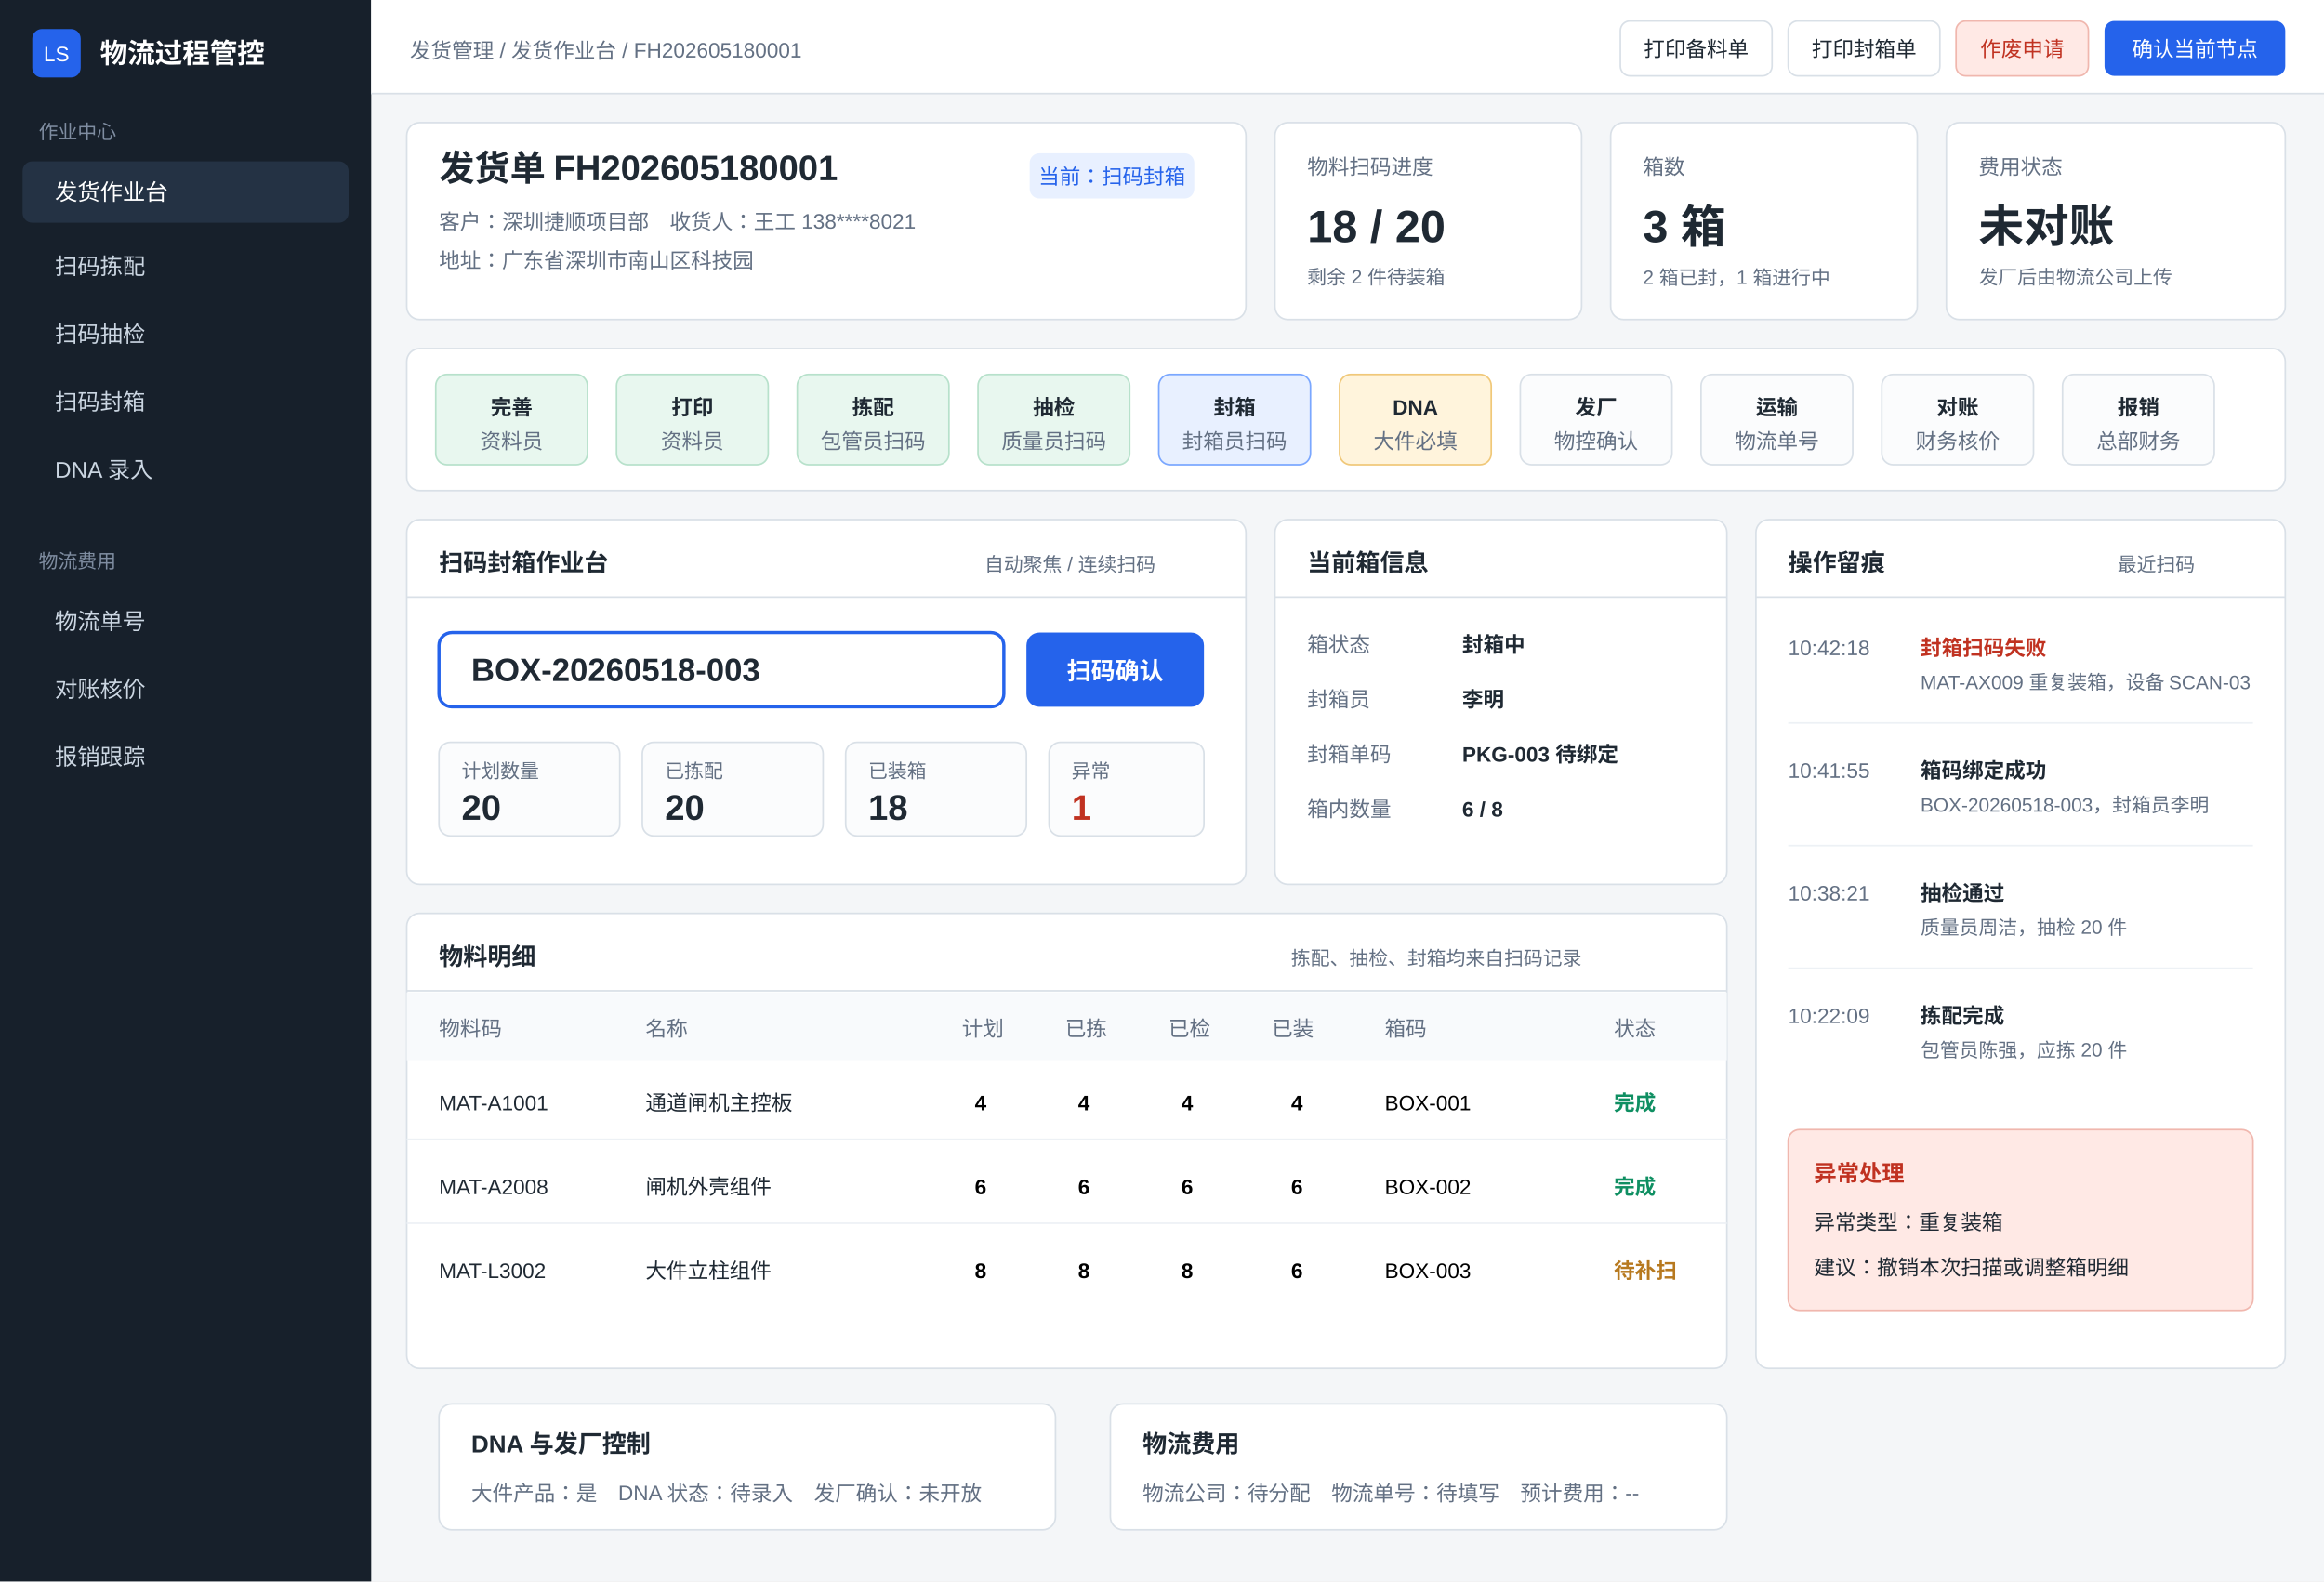
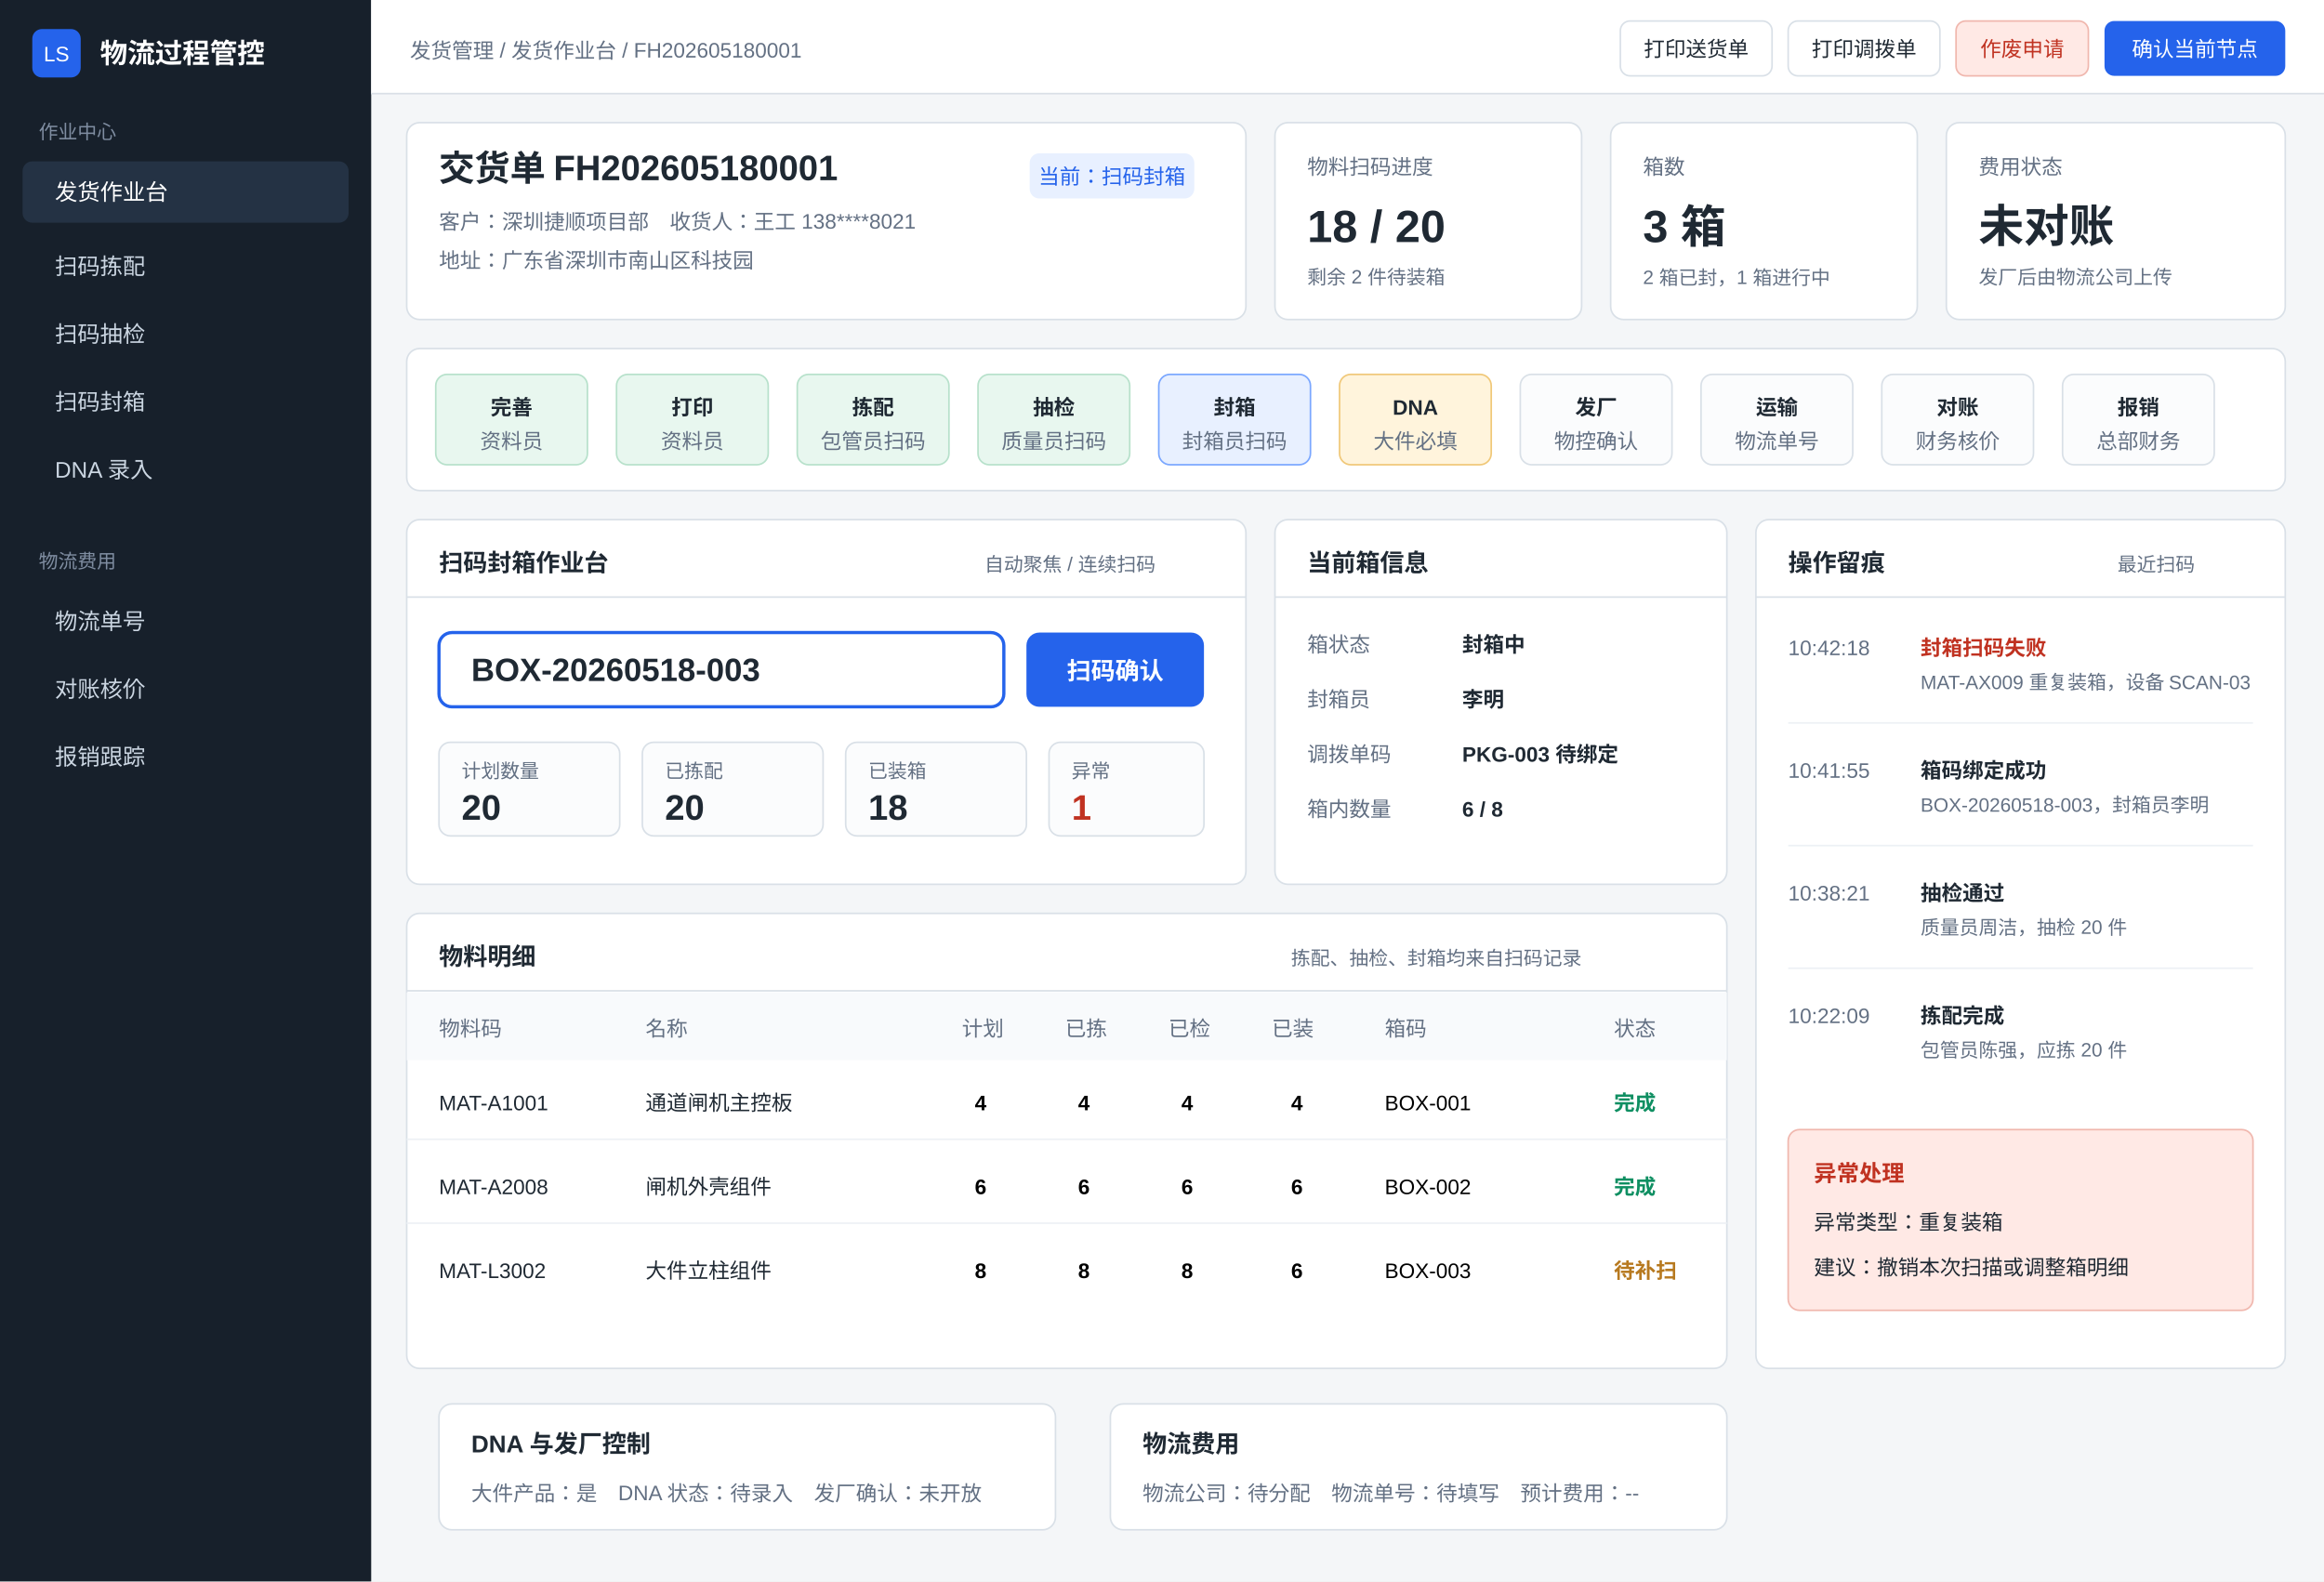
<svg xmlns="http://www.w3.org/2000/svg" width="1440" height="980" viewBox="0 0 1440 980">
  <rect width="1440" height="980" fill="#f4f6f8" />
  <rect x="0" y="0" width="230" height="980" fill="#17202b" />
  <rect x="20" y="18" width="30" height="30" rx="6" fill="#2563eb" />
  <text x="35" y="38" text-anchor="middle" font-size="13" fill="#fff" font-family="Microsoft YaHei, Arial">LS</text>
  <text x="62" y="39" font-size="17" font-weight="700" fill="#fff" font-family="Microsoft YaHei, Arial">物流过程管控</text>
  <text x="24" y="86" font-size="12" fill="#7f8da1" font-family="Microsoft YaHei, Arial">作业中心</text>
  <rect x="14" y="100" width="202" height="38" rx="6" fill="#243244" />
  <text x="34" y="124" font-size="14" fill="#fff" font-family="Microsoft YaHei, Arial">发货作业台</text>
  <text x="34" y="170" font-size="14" fill="#cbd6e2" font-family="Microsoft YaHei, Arial">扫码拣配</text>
  <text x="34" y="212" font-size="14" fill="#cbd6e2" font-family="Microsoft YaHei, Arial">扫码抽检</text>
  <text x="34" y="254" font-size="14" fill="#cbd6e2" font-family="Microsoft YaHei, Arial">扫码封箱</text>
  <text x="34" y="296" font-size="14" fill="#cbd6e2" font-family="Microsoft YaHei, Arial">DNA 录入</text>
  <text x="24" y="352" font-size="12" fill="#7f8da1" font-family="Microsoft YaHei, Arial">物流费用</text>
  <text x="34" y="390" font-size="14" fill="#cbd6e2" font-family="Microsoft YaHei, Arial">物流单号</text>
  <text x="34" y="432" font-size="14" fill="#cbd6e2" font-family="Microsoft YaHei, Arial">对账核价</text>
  <text x="34" y="474" font-size="14" fill="#cbd6e2" font-family="Microsoft YaHei, Arial">报销跟踪</text>
  <rect x="230" y="0" width="1210" height="58" fill="#fff" />
  <line x1="230" y1="58" x2="1440" y2="58" stroke="#d9e0e7" />
  <text x="254" y="36" font-size="13" fill="#637083" font-family="Microsoft YaHei, Arial">发货管理 / 发货作业台 / FH202605180001</text>
  <rect x="1004" y="13" width="94" height="34" rx="6" fill="#fff" stroke="#d9e0e7" />
-   <text x="1051" y="35" text-anchor="middle" font-size="13" fill="#1f2933" font-family="Microsoft YaHei, Arial">打印备料单</text>
+   <text x="1051" y="35" text-anchor="middle" font-size="13" fill="#1f2933" font-family="Microsoft YaHei, Arial">打印送货单</text>
  <rect x="1108" y="13" width="94" height="34" rx="6" fill="#fff" stroke="#d9e0e7" />
-   <text x="1155" y="35" text-anchor="middle" font-size="13" fill="#1f2933" font-family="Microsoft YaHei, Arial">打印封箱单</text>
+   <text x="1155" y="35" text-anchor="middle" font-size="13" fill="#1f2933" font-family="Microsoft YaHei, Arial">打印调拨单</text>
  <rect x="1212" y="13" width="82" height="34" rx="6" fill="#ffe9e5" stroke="#f0b7ae" />
  <text x="1253" y="35" text-anchor="middle" font-size="13" fill="#c03221" font-family="Microsoft YaHei, Arial">作废申请</text>
  <rect x="1304" y="13" width="112" height="34" rx="6" fill="#2563eb" />
  <text x="1360" y="35" text-anchor="middle" font-size="13" fill="#fff" font-family="Microsoft YaHei, Arial">确认当前节点</text>
  <rect x="252" y="76" width="520" height="122" rx="8" fill="#fff" stroke="#d9e0e7" />
-   <text x="272" y="112" font-size="22" font-weight="700" fill="#1f2933" font-family="Microsoft YaHei, Arial">发货单 FH202605180001</text>
+   <text x="272" y="112" font-size="22" font-weight="700" fill="#1f2933" font-family="Microsoft YaHei, Arial">交货单 FH202605180001</text>
  <text x="272" y="142" font-size="13" fill="#637083" font-family="Microsoft YaHei, Arial">客户：深圳捷顺项目部　收货人：王工 138****8021</text>
  <text x="272" y="166" font-size="13" fill="#637083" font-family="Microsoft YaHei, Arial">地址：广东省深圳市南山区科技园</text>
  <rect x="638" y="95" width="102" height="28" rx="6" fill="#e8f0ff" />
  <text x="689" y="114" text-anchor="middle" font-size="13" fill="#2563eb" font-family="Microsoft YaHei, Arial">当前：扫码封箱</text>
  <rect x="790" y="76" width="190" height="122" rx="8" fill="#fff" stroke="#d9e0e7" />
  <text x="810" y="108" font-size="13" fill="#637083" font-family="Microsoft YaHei, Arial">物料扫码进度</text>
  <text x="810" y="150" font-size="28" font-weight="700" fill="#1f2933" font-family="Microsoft YaHei, Arial">18 / 20</text>
  <text x="810" y="176" font-size="12" fill="#637083" font-family="Microsoft YaHei, Arial">剩余 2 件待装箱</text>
  <rect x="998" y="76" width="190" height="122" rx="8" fill="#fff" stroke="#d9e0e7" />
  <text x="1018" y="108" font-size="13" fill="#637083" font-family="Microsoft YaHei, Arial">箱数</text>
  <text x="1018" y="150" font-size="28" font-weight="700" fill="#1f2933" font-family="Microsoft YaHei, Arial">3 箱</text>
  <text x="1018" y="176" font-size="12" fill="#637083" font-family="Microsoft YaHei, Arial">2 箱已封，1 箱进行中</text>
  <rect x="1206" y="76" width="210" height="122" rx="8" fill="#fff" stroke="#d9e0e7" />
  <text x="1226" y="108" font-size="13" fill="#637083" font-family="Microsoft YaHei, Arial">费用状态</text>
  <text x="1226" y="150" font-size="28" font-weight="700" fill="#1f2933" font-family="Microsoft YaHei, Arial">未对账</text>
  <text x="1226" y="176" font-size="12" fill="#637083" font-family="Microsoft YaHei, Arial">发厂后由物流公司上传</text>
  <rect x="252" y="216" width="1164" height="88" rx="8" fill="#fff" stroke="#d9e0e7" />
  <g font-family="Microsoft YaHei, Arial" font-size="13">
    <rect x="270" y="232" width="94" height="56" rx="7" fill="#e8f7ef" stroke="#b7e1cb" />
    <text x="317" y="257" text-anchor="middle" font-weight="700" fill="#1f2933">完善</text>
    <text x="317" y="278" text-anchor="middle" fill="#637083">资料员</text>
    <rect x="382" y="232" width="94" height="56" rx="7" fill="#e8f7ef" stroke="#b7e1cb" />
    <text x="429" y="257" text-anchor="middle" font-weight="700" fill="#1f2933">打印</text>
    <text x="429" y="278" text-anchor="middle" fill="#637083">资料员</text>
    <rect x="494" y="232" width="94" height="56" rx="7" fill="#e8f7ef" stroke="#b7e1cb" />
    <text x="541" y="257" text-anchor="middle" font-weight="700" fill="#1f2933">拣配</text>
    <text x="541" y="278" text-anchor="middle" fill="#637083">包管员扫码</text>
    <rect x="606" y="232" width="94" height="56" rx="7" fill="#e8f7ef" stroke="#b7e1cb" />
    <text x="653" y="257" text-anchor="middle" font-weight="700" fill="#1f2933">抽检</text>
    <text x="653" y="278" text-anchor="middle" fill="#637083">质量员扫码</text>
    <rect x="718" y="232" width="94" height="56" rx="7" fill="#e8f0ff" stroke="#7aa7ff" />
    <text x="765" y="257" text-anchor="middle" font-weight="700" fill="#1f2933">封箱</text>
    <text x="765" y="278" text-anchor="middle" fill="#637083">封箱员扫码</text>
    <rect x="830" y="232" width="94" height="56" rx="7" fill="#fff4dc" stroke="#f0c879" />
    <text x="877" y="257" text-anchor="middle" font-weight="700" fill="#1f2933">DNA</text>
    <text x="877" y="278" text-anchor="middle" fill="#637083">大件必填</text>
    <rect x="942" y="232" width="94" height="56" rx="7" fill="#fbfcfd" stroke="#d9e0e7" />
    <text x="989" y="257" text-anchor="middle" font-weight="700" fill="#1f2933">发厂</text>
    <text x="989" y="278" text-anchor="middle" fill="#637083">物控确认</text>
    <rect x="1054" y="232" width="94" height="56" rx="7" fill="#fbfcfd" stroke="#d9e0e7" />
    <text x="1101" y="257" text-anchor="middle" font-weight="700" fill="#1f2933">运输</text>
    <text x="1101" y="278" text-anchor="middle" fill="#637083">物流单号</text>
    <rect x="1166" y="232" width="94" height="56" rx="7" fill="#fbfcfd" stroke="#d9e0e7" />
    <text x="1213" y="257" text-anchor="middle" font-weight="700" fill="#1f2933">对账</text>
    <text x="1213" y="278" text-anchor="middle" fill="#637083">财务核价</text>
    <rect x="1278" y="232" width="94" height="56" rx="7" fill="#fbfcfd" stroke="#d9e0e7" />
    <text x="1325" y="257" text-anchor="middle" font-weight="700" fill="#1f2933">报销</text>
    <text x="1325" y="278" text-anchor="middle" fill="#637083">总部财务</text>
  </g>
  <rect x="252" y="322" width="520" height="226" rx="8" fill="#fff" stroke="#d9e0e7" />
  <text x="272" y="354" font-size="15" font-weight="700" fill="#1f2933" font-family="Microsoft YaHei, Arial">扫码封箱作业台</text>
  <text x="610" y="354" font-size="12" fill="#637083" font-family="Microsoft YaHei, Arial">自动聚焦 / 连续扫码</text>
  <line x1="252" y1="370" x2="772" y2="370" stroke="#d9e0e7" />
  <rect x="272" y="392" width="350" height="46" rx="8" fill="#fff" stroke="#2563eb" stroke-width="2" />
  <text x="292" y="422" font-size="20" font-weight="700" fill="#1f2933" font-family="Microsoft YaHei, Arial">BOX-20260518-003</text>
  <rect x="636" y="392" width="110" height="46" rx="8" fill="#2563eb" />
  <text x="691" y="421" text-anchor="middle" font-size="15" font-weight="700" fill="#fff" font-family="Microsoft YaHei, Arial">扫码确认</text>
  <g font-family="Microsoft YaHei, Arial">
    <rect x="272" y="460" width="112" height="58" rx="7" fill="#fbfcfd" stroke="#d9e0e7" />
    <text x="286" y="482" font-size="12" fill="#637083">计划数量</text>
    <text x="286" y="508" font-size="22" font-weight="700" fill="#1f2933">20</text>
    <rect x="398" y="460" width="112" height="58" rx="7" fill="#fbfcfd" stroke="#d9e0e7" />
    <text x="412" y="482" font-size="12" fill="#637083">已拣配</text>
    <text x="412" y="508" font-size="22" font-weight="700" fill="#1f2933">20</text>
    <rect x="524" y="460" width="112" height="58" rx="7" fill="#fbfcfd" stroke="#d9e0e7" />
    <text x="538" y="482" font-size="12" fill="#637083">已装箱</text>
    <text x="538" y="508" font-size="22" font-weight="700" fill="#1f2933">18</text>
    <rect x="650" y="460" width="96" height="58" rx="7" fill="#fbfcfd" stroke="#d9e0e7" />
    <text x="664" y="482" font-size="12" fill="#637083">异常</text>
    <text x="664" y="508" font-size="22" font-weight="700" fill="#c03221">1</text>
  </g>
  <rect x="790" y="322" width="280" height="226" rx="8" fill="#fff" stroke="#d9e0e7" />
  <text x="810" y="354" font-size="15" font-weight="700" fill="#1f2933" font-family="Microsoft YaHei, Arial">当前箱信息</text>
  <line x1="790" y1="370" x2="1070" y2="370" stroke="#d9e0e7" />
  <g font-family="Microsoft YaHei, Arial" font-size="13">
    <text x="810" y="404" fill="#637083">箱状态</text>
    <text x="906" y="404" font-weight="700" fill="#1f2933">封箱中</text>
    <text x="810" y="438" fill="#637083">封箱员</text>
    <text x="906" y="438" font-weight="700" fill="#1f2933">李明</text>
-     <text x="810" y="472" fill="#637083">封箱单码</text>
+     <text x="810" y="472" fill="#637083">调拨单码</text>
    <text x="906" y="472" font-weight="700" fill="#1f2933">PKG-003 待绑定</text>
    <text x="810" y="506" fill="#637083">箱内数量</text>
    <text x="906" y="506" font-weight="700" fill="#1f2933">6 / 8</text>
  </g>
  <rect x="1088" y="322" width="328" height="526" rx="8" fill="#fff" stroke="#d9e0e7" />
  <text x="1108" y="354" font-size="15" font-weight="700" fill="#1f2933" font-family="Microsoft YaHei, Arial">操作留痕</text>
  <text x="1360" y="354" text-anchor="end" font-size="12" fill="#637083" font-family="Microsoft YaHei, Arial">最近扫码</text>
  <line x1="1088" y1="370" x2="1416" y2="370" stroke="#d9e0e7" />
  <g font-family="Microsoft YaHei, Arial" font-size="13">
    <text x="1108" y="406" fill="#637083">10:42:18</text>
    <text x="1190" y="406" font-weight="700" fill="#c03221">封箱扫码失败</text>
    <text x="1190" y="427" font-size="12" fill="#637083">MAT-AX009 重复装箱，设备 SCAN-03</text>
    <line x1="1108" y1="448" x2="1396" y2="448" stroke="#edf1f5" />
    <text x="1108" y="482" fill="#637083">10:41:55</text>
    <text x="1190" y="482" font-weight="700" fill="#1f2933">箱码绑定成功</text>
    <text x="1190" y="503" font-size="12" fill="#637083">BOX-20260518-003，封箱员李明</text>
    <line x1="1108" y1="524" x2="1396" y2="524" stroke="#edf1f5" />
    <text x="1108" y="558" fill="#637083">10:38:21</text>
    <text x="1190" y="558" font-weight="700" fill="#1f2933">抽检通过</text>
    <text x="1190" y="579" font-size="12" fill="#637083">质量员周洁，抽检 20 件</text>
    <line x1="1108" y1="600" x2="1396" y2="600" stroke="#edf1f5" />
    <text x="1108" y="634" fill="#637083">10:22:09</text>
    <text x="1190" y="634" font-weight="700" fill="#1f2933">拣配完成</text>
    <text x="1190" y="655" font-size="12" fill="#637083">包管员陈强，应拣 20 件</text>
  </g>
  <rect x="1108" y="700" width="288" height="112" rx="7" fill="#ffe9e5" stroke="#f0b7ae" />
  <text x="1124" y="732" font-size="14" font-weight="700" fill="#c03221" font-family="Microsoft YaHei, Arial">异常处理</text>
  <text x="1124" y="762" font-size="13" fill="#1f2933" font-family="Microsoft YaHei, Arial">异常类型：重复装箱</text>
  <text x="1124" y="790" font-size="13" fill="#1f2933" font-family="Microsoft YaHei, Arial">建议：撤销本次扫描或调整箱明细</text>
  <rect x="252" y="566" width="818" height="282" rx="8" fill="#fff" stroke="#d9e0e7" />
  <text x="272" y="598" font-size="15" font-weight="700" fill="#1f2933" font-family="Microsoft YaHei, Arial">物料明细</text>
  <text x="980" y="598" text-anchor="end" font-size="12" fill="#637083" font-family="Microsoft YaHei, Arial">拣配、抽检、封箱均来自扫码记录</text>
  <line x1="252" y1="614" x2="1070" y2="614" stroke="#d9e0e7" />
  <rect x="252" y="615" width="818" height="42" fill="#f8fafc" />
  <g font-family="Microsoft YaHei, Arial" font-size="13">
    <text x="272" y="642" fill="#637083">物料码</text>
    <text x="400" y="642" fill="#637083">名称</text>
    <text x="596" y="642" fill="#637083">计划</text>
    <text x="660" y="642" fill="#637083">已拣</text>
    <text x="724" y="642" fill="#637083">已检</text>
    <text x="788" y="642" fill="#637083">已装</text>
    <text x="858" y="642" fill="#637083">箱码</text>
    <text x="1000" y="642" fill="#637083">状态</text>
    <text x="272" y="688" fill="#1f2933">MAT-A1001</text>
    <text x="400" y="688" fill="#1f2933">通道闸机主控板</text>
    <text x="604" y="688" font-weight="700">4</text>
    <text x="668" y="688" font-weight="700">4</text>
    <text x="732" y="688" font-weight="700">4</text>
    <text x="800" y="688" font-weight="700">4</text>
    <text x="858" y="688">BOX-001</text>
    <text x="1000" y="688" fill="#0f8f62" font-weight="700">完成</text>
    <line x1="252" y1="706" x2="1070" y2="706" stroke="#edf1f5" />
    <text x="272" y="740" fill="#1f2933">MAT-A2008</text>
    <text x="400" y="740" fill="#1f2933">闸机外壳组件</text>
    <text x="604" y="740" font-weight="700">6</text>
    <text x="668" y="740" font-weight="700">6</text>
    <text x="732" y="740" font-weight="700">6</text>
    <text x="800" y="740" font-weight="700">6</text>
    <text x="858" y="740">BOX-002</text>
    <text x="1000" y="740" fill="#0f8f62" font-weight="700">完成</text>
    <line x1="252" y1="758" x2="1070" y2="758" stroke="#edf1f5" />
    <text x="272" y="792" fill="#1f2933">MAT-L3002</text>
    <text x="400" y="792" fill="#1f2933">大件立柱组件</text>
    <text x="604" y="792" font-weight="700">8</text>
    <text x="668" y="792" font-weight="700">8</text>
    <text x="732" y="792" font-weight="700">8</text>
    <text x="800" y="792" font-weight="700">6</text>
    <text x="858" y="792">BOX-003</text>
    <text x="1000" y="792" fill="#b7791f" font-weight="700">待补扫</text>
  </g>
  <rect x="272" y="870" width="382" height="78" rx="8" fill="#fff" stroke="#d9e0e7" />
  <text x="292" y="900" font-size="15" font-weight="700" fill="#1f2933" font-family="Microsoft YaHei, Arial">DNA 与发厂控制</text>
  <text x="292" y="930" font-size="13" fill="#637083" font-family="Microsoft YaHei, Arial">大件产品：是　DNA 状态：待录入　发厂确认：未开放</text>
  <rect x="688" y="870" width="382" height="78" rx="8" fill="#fff" stroke="#d9e0e7" />
  <text x="708" y="900" font-size="15" font-weight="700" fill="#1f2933" font-family="Microsoft YaHei, Arial">物流费用</text>
  <text x="708" y="930" font-size="13" fill="#637083" font-family="Microsoft YaHei, Arial">物流公司：待分配　物流单号：待填写　预计费用：--</text>
</svg>
